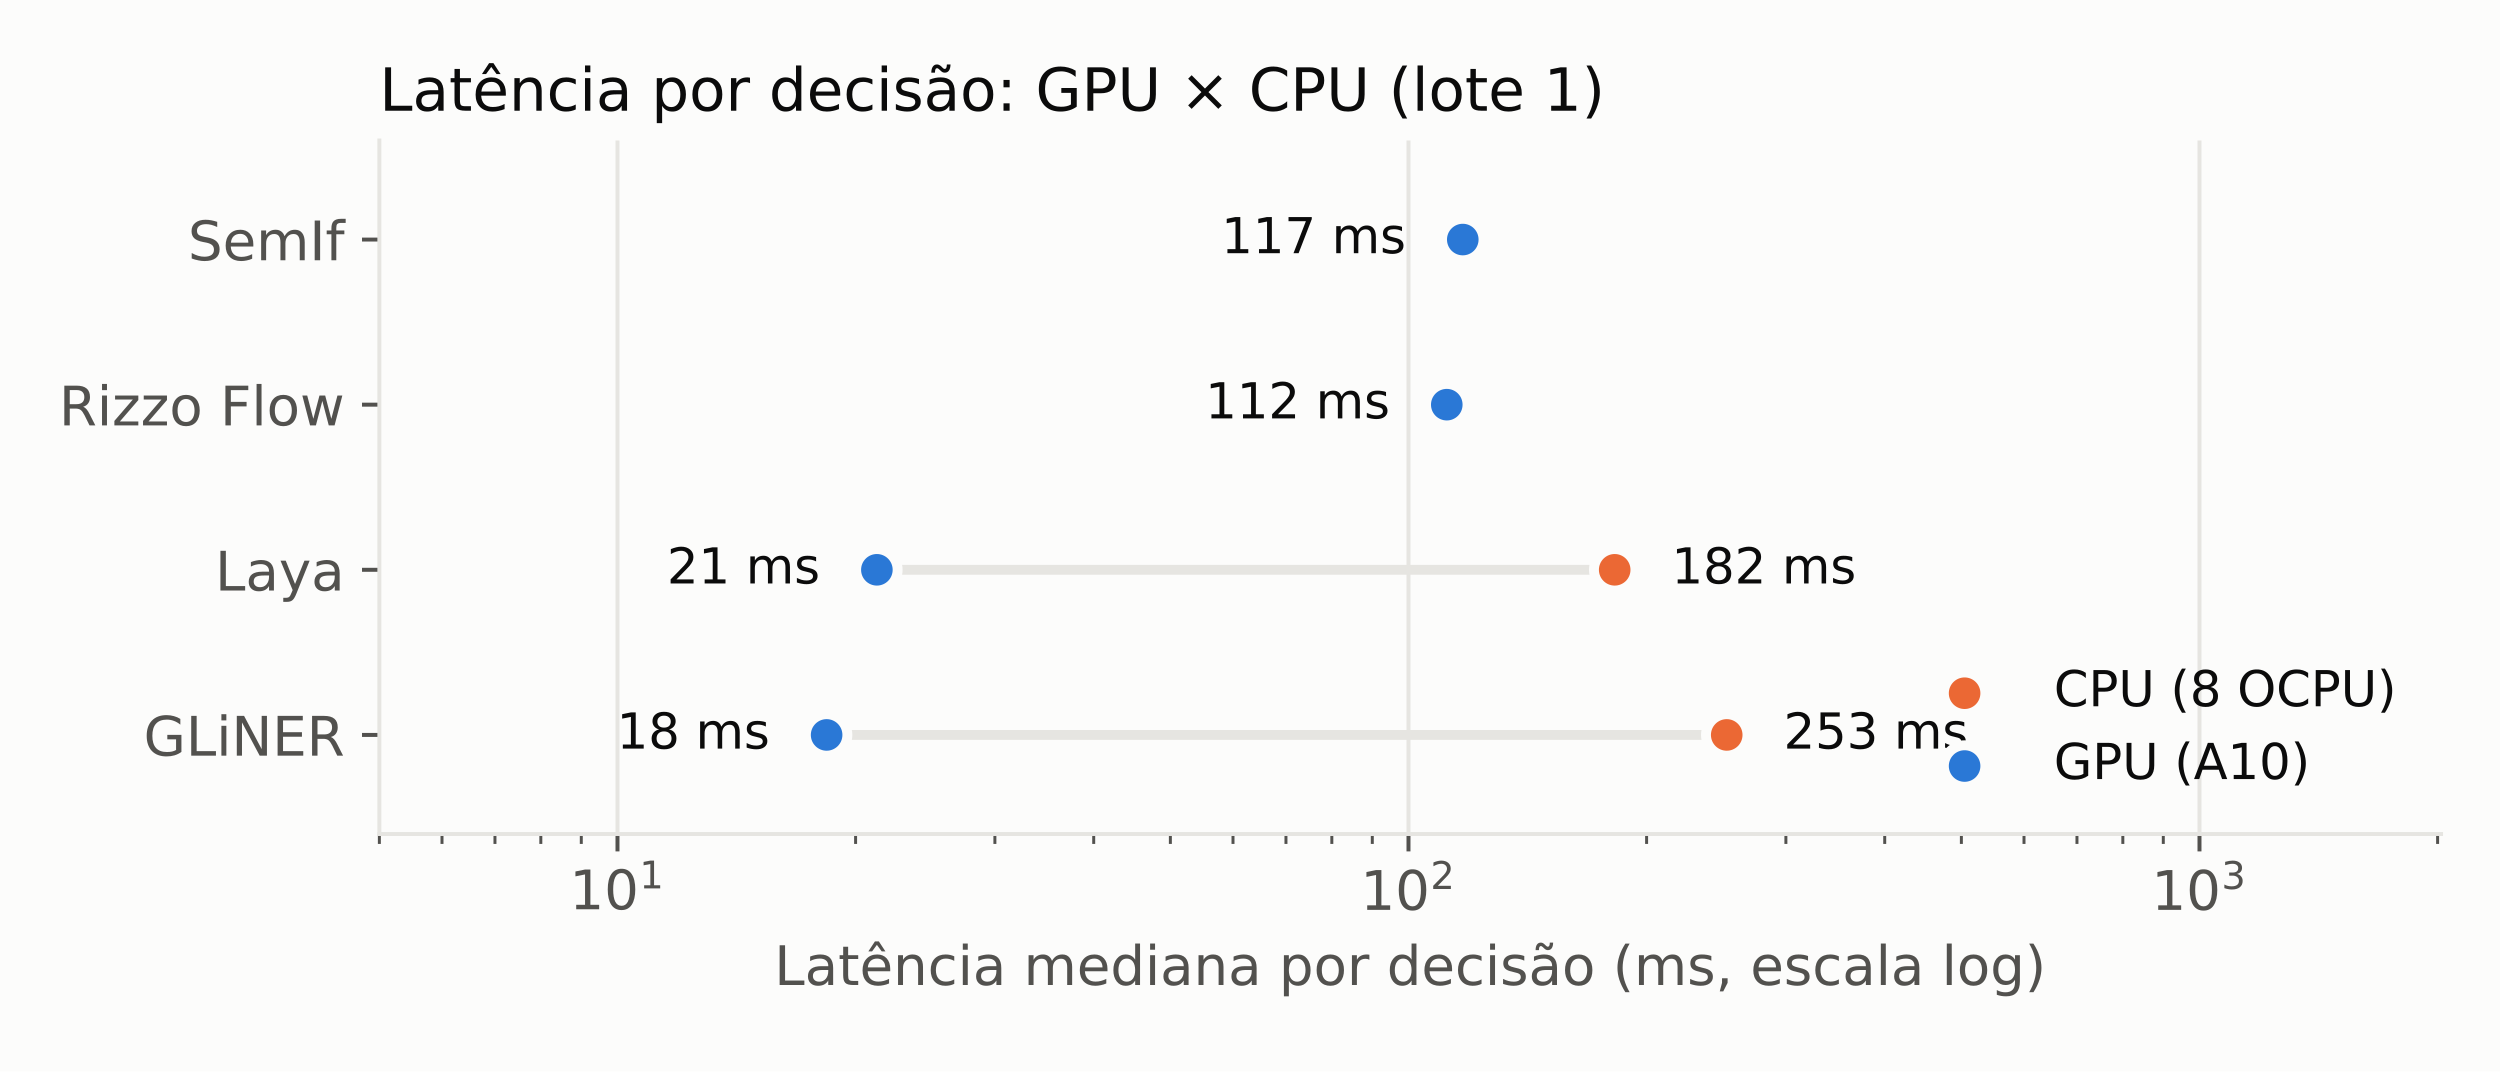
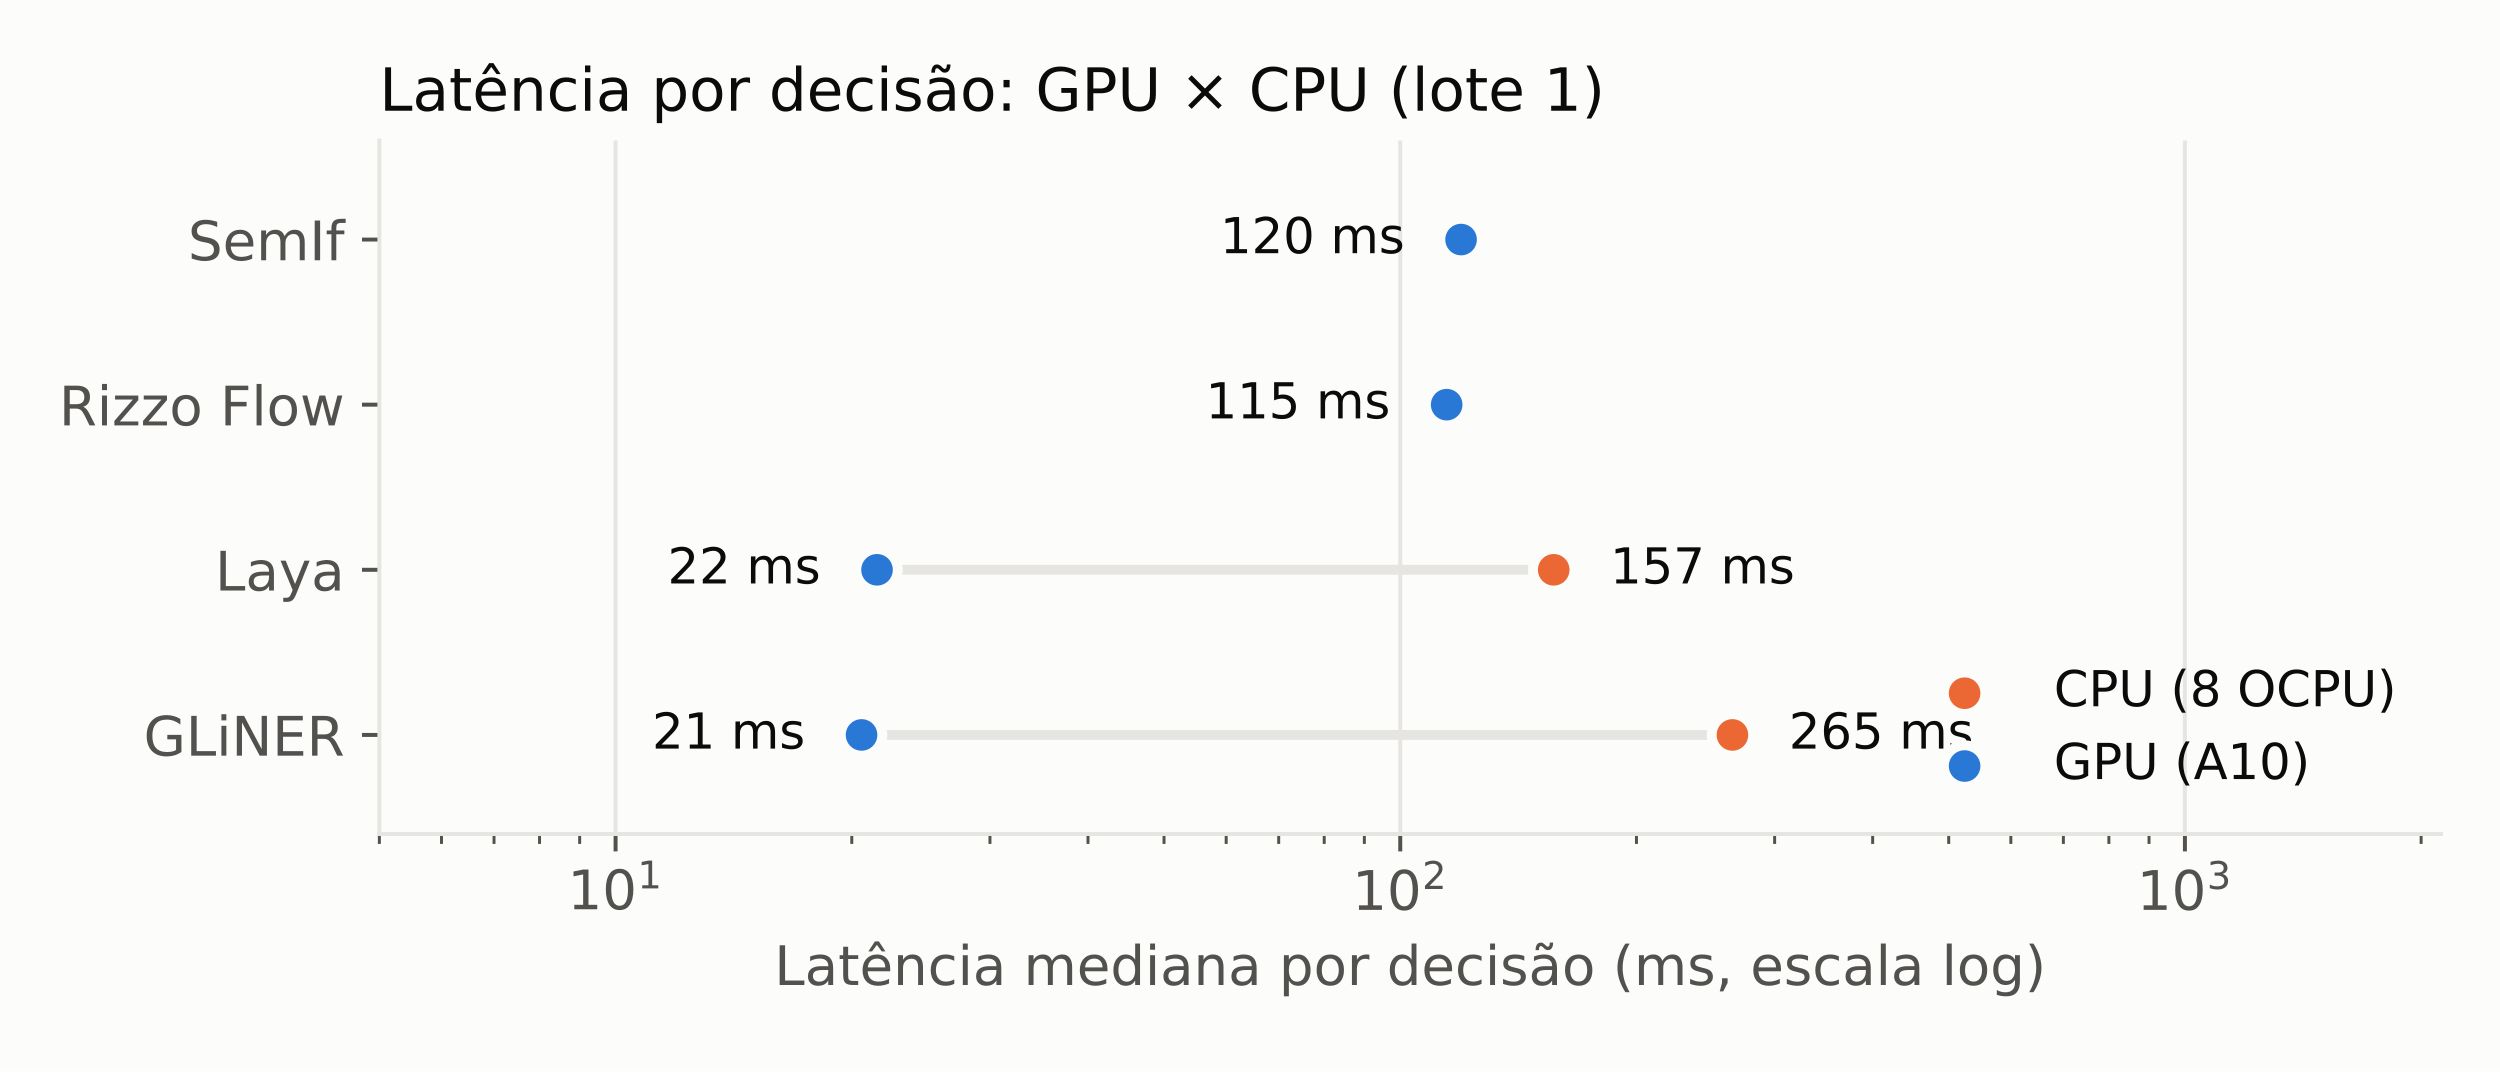
<svg xmlns="http://www.w3.org/2000/svg" xmlns:xlink="http://www.w3.org/1999/xlink" width="504pt" height="216pt" viewBox="0 0 504 216" version="1.1">
  <defs>
    <style type="text/css">*{stroke-linejoin: round; stroke-linecap: butt}</style>
  </defs>
  <g id="figure_1">
    <g id="patch_1">
      <path d="M 0 216  L 504 216  L 504 0  L 0 0  z " style="fill: #fcfcfb" />
    </g>
    <g id="axes_1">
      <g id="patch_2">
        <path d="M 76.48 168.136  L 492.12 168.136  L 492.12 28.32  L 76.48 28.32  z " style="fill: #fcfcfb" />
      </g>
      <g id="matplotlib.axis_1">
        <g id="xtick_1">
          <g id="line2d_1">
-             <path d="M 124.484 168.136  L 124.484 28.32  " clip-path="url(#p8ecef08d74)" style="fill: none; stroke: #e6e5e1; stroke-width: 0.8; stroke-linecap: square" />
+             <path d="M 124.1 168.136  L 124.1 28.32  " clip-path="url(#pab13d50f3d)" style="fill: none; stroke: #e6e5e1; stroke-width: 0.8; stroke-linecap: square" />
          </g>
          <g id="line2d_2">
            <defs>
-               <path id="m0021bc2eb0" d="M 0 0  L 0 3.5  " style="stroke: #52514e; stroke-width: 0.8" />
+               <path id="mbd774019ca" d="M 0 0  L 0 3.5  " style="stroke: #52514e; stroke-width: 0.8" />
            </defs>
            <g>
-               <use xlink:href="#m0021bc2eb0" x="124.484" y="168.136" style="fill: #52514e; stroke: #52514e; stroke-width: 0.8" />
+               <use xlink:href="#mbd774019ca" x="124.1" y="168.136" style="fill: #52514e; stroke: #52514e; stroke-width: 0.8" />
            </g>
          </g>
          <g id="text_1">
-             <g style="fill: #52514e" transform="translate(114.8042 183.4943)">
+             <g style="fill: #52514e" transform="translate(114.42 183.4943)">
              <text>
                <tspan x="0" y="-0.178" style="font-size: 11px; font-family: 'DejaVu Sans'; fill: #52514e">1</tspan>
                <tspan x="6.999" y="-0.178" style="font-size: 11px; font-family: 'DejaVu Sans'; fill: #52514e">0</tspan>
                <tspan x="14.102" y="-4.389" style="font-size: 7.7px; font-family: 'DejaVu Sans'; fill: #52514e">1</tspan>
              </text>
            </g>
          </g>
        </g>
        <g id="xtick_2">
          <g id="line2d_3">
-             <path d="M 283.951 168.136  L 283.951 28.32  " clip-path="url(#p8ecef08d74)" style="fill: none; stroke: #e6e5e1; stroke-width: 0.8; stroke-linecap: square" />
+             <path d="M 282.29 168.136  L 282.29 28.32  " clip-path="url(#pab13d50f3d)" style="fill: none; stroke: #e6e5e1; stroke-width: 0.8; stroke-linecap: square" />
          </g>
          <g id="line2d_4">
            <g>
-               <use xlink:href="#m0021bc2eb0" x="283.951" y="168.136" style="fill: #52514e; stroke: #52514e; stroke-width: 0.8" />
+               <use xlink:href="#mbd774019ca" x="282.29" y="168.136" style="fill: #52514e; stroke: #52514e; stroke-width: 0.8" />
            </g>
          </g>
          <g id="text_2">
-             <g style="fill: #52514e" transform="translate(274.2705 183.4943)">
+             <g style="fill: #52514e" transform="translate(272.6102 183.4943)">
              <text>
                <tspan x="0" y="-0.069" style="font-size: 11px; font-family: 'DejaVu Sans'; fill: #52514e">1</tspan>
                <tspan x="6.999" y="-0.069" style="font-size: 11px; font-family: 'DejaVu Sans'; fill: #52514e">0</tspan>
                <tspan x="14.102" y="-4.28" style="font-size: 7.7px; font-family: 'DejaVu Sans'; fill: #52514e">2</tspan>
              </text>
            </g>
          </g>
        </g>
        <g id="xtick_3">
          <g id="line2d_5">
-             <path d="M 443.417 168.136  L 443.417 28.32  " clip-path="url(#p8ecef08d74)" style="fill: none; stroke: #e6e5e1; stroke-width: 0.8; stroke-linecap: square" />
+             <path d="M 440.48 168.136  L 440.48 28.32  " clip-path="url(#pab13d50f3d)" style="fill: none; stroke: #e6e5e1; stroke-width: 0.8; stroke-linecap: square" />
          </g>
          <g id="line2d_6">
            <g>
-               <use xlink:href="#m0021bc2eb0" x="443.417" y="168.136" style="fill: #52514e; stroke: #52514e; stroke-width: 0.8" />
+               <use xlink:href="#mbd774019ca" x="440.48" y="168.136" style="fill: #52514e; stroke: #52514e; stroke-width: 0.8" />
            </g>
          </g>
          <g id="text_3">
-             <g style="fill: #52514e" transform="translate(433.7369 183.4943)">
+             <g style="fill: #52514e" transform="translate(430.8005 183.4943)">
              <text>
                <tspan x="0" y="-0.069" style="font-size: 11px; font-family: 'DejaVu Sans'; fill: #52514e">1</tspan>
                <tspan x="6.999" y="-0.069" style="font-size: 11px; font-family: 'DejaVu Sans'; fill: #52514e">0</tspan>
                <tspan x="14.102" y="-4.28" style="font-size: 7.7px; font-family: 'DejaVu Sans'; fill: #52514e">3</tspan>
              </text>
            </g>
          </g>
        </g>
        <g id="xtick_4">
          <g id="line2d_7">
            <defs>
-               <path id="mf74f8c568d" d="M 0 0  L 0 2  " style="stroke: #52514e; stroke-width: 0.6" />
+               <path id="mbc1a8a07b5" d="M 0 0  L 0 2  " style="stroke: #52514e; stroke-width: 0.6" />
            </defs>
            <g>
-               <use xlink:href="#mf74f8c568d" x="76.48" y="168.136" style="fill: #52514e; stroke: #52514e; stroke-width: 0.6" />
+               <use xlink:href="#mbc1a8a07b5" x="76.48" y="168.136" style="fill: #52514e; stroke: #52514e; stroke-width: 0.6" />
            </g>
          </g>
        </g>
        <g id="xtick_5">
          <g id="line2d_8">
            <g>
-               <use xlink:href="#mf74f8c568d" x="89.107" y="168.136" style="fill: #52514e; stroke: #52514e; stroke-width: 0.6" />
+               <use xlink:href="#mbc1a8a07b5" x="89.006" y="168.136" style="fill: #52514e; stroke: #52514e; stroke-width: 0.6" />
            </g>
          </g>
        </g>
        <g id="xtick_6">
          <g id="line2d_9">
            <g>
-               <use xlink:href="#mf74f8c568d" x="99.783" y="168.136" style="fill: #52514e; stroke: #52514e; stroke-width: 0.6" />
+               <use xlink:href="#mbc1a8a07b5" x="99.596" y="168.136" style="fill: #52514e; stroke: #52514e; stroke-width: 0.6" />
            </g>
          </g>
        </g>
        <g id="xtick_7">
          <g id="line2d_10">
            <g>
-               <use xlink:href="#mf74f8c568d" x="109.03" y="168.136" style="fill: #52514e; stroke: #52514e; stroke-width: 0.6" />
+               <use xlink:href="#mbc1a8a07b5" x="108.77" y="168.136" style="fill: #52514e; stroke: #52514e; stroke-width: 0.6" />
            </g>
          </g>
        </g>
        <g id="xtick_8">
          <g id="line2d_11">
            <g>
-               <use xlink:href="#mf74f8c568d" x="117.187" y="168.136" style="fill: #52514e; stroke: #52514e; stroke-width: 0.6" />
+               <use xlink:href="#mbc1a8a07b5" x="116.862" y="168.136" style="fill: #52514e; stroke: #52514e; stroke-width: 0.6" />
            </g>
          </g>
        </g>
        <g id="xtick_9">
          <g id="line2d_12">
            <g>
-               <use xlink:href="#mf74f8c568d" x="172.488" y="168.136" style="fill: #52514e; stroke: #52514e; stroke-width: 0.6" />
+               <use xlink:href="#mbc1a8a07b5" x="171.72" y="168.136" style="fill: #52514e; stroke: #52514e; stroke-width: 0.6" />
            </g>
          </g>
        </g>
        <g id="xtick_10">
          <g id="line2d_13">
            <g>
-               <use xlink:href="#mf74f8c568d" x="200.569" y="168.136" style="fill: #52514e; stroke: #52514e; stroke-width: 0.6" />
+               <use xlink:href="#mbc1a8a07b5" x="199.576" y="168.136" style="fill: #52514e; stroke: #52514e; stroke-width: 0.6" />
            </g>
          </g>
        </g>
        <g id="xtick_11">
          <g id="line2d_14">
            <g>
-               <use xlink:href="#mf74f8c568d" x="220.492" y="168.136" style="fill: #52514e; stroke: #52514e; stroke-width: 0.6" />
+               <use xlink:href="#mbc1a8a07b5" x="219.34" y="168.136" style="fill: #52514e; stroke: #52514e; stroke-width: 0.6" />
            </g>
          </g>
        </g>
        <g id="xtick_12">
          <g id="line2d_15">
            <g>
-               <use xlink:href="#mf74f8c568d" x="235.946" y="168.136" style="fill: #52514e; stroke: #52514e; stroke-width: 0.6" />
+               <use xlink:href="#mbc1a8a07b5" x="234.67" y="168.136" style="fill: #52514e; stroke: #52514e; stroke-width: 0.6" />
            </g>
          </g>
        </g>
        <g id="xtick_13">
          <g id="line2d_16">
            <g>
-               <use xlink:href="#mf74f8c568d" x="248.573" y="168.136" style="fill: #52514e; stroke: #52514e; stroke-width: 0.6" />
+               <use xlink:href="#mbc1a8a07b5" x="247.196" y="168.136" style="fill: #52514e; stroke: #52514e; stroke-width: 0.6" />
            </g>
          </g>
        </g>
        <g id="xtick_14">
          <g id="line2d_17">
            <g>
-               <use xlink:href="#mf74f8c568d" x="259.249" y="168.136" style="fill: #52514e; stroke: #52514e; stroke-width: 0.6" />
+               <use xlink:href="#mbc1a8a07b5" x="257.786" y="168.136" style="fill: #52514e; stroke: #52514e; stroke-width: 0.6" />
            </g>
          </g>
        </g>
        <g id="xtick_15">
          <g id="line2d_18">
            <g>
-               <use xlink:href="#mf74f8c568d" x="268.497" y="168.136" style="fill: #52514e; stroke: #52514e; stroke-width: 0.6" />
+               <use xlink:href="#mbc1a8a07b5" x="266.96" y="168.136" style="fill: #52514e; stroke: #52514e; stroke-width: 0.6" />
            </g>
          </g>
        </g>
        <g id="xtick_16">
          <g id="line2d_19">
            <g>
-               <use xlink:href="#mf74f8c568d" x="276.654" y="168.136" style="fill: #52514e; stroke: #52514e; stroke-width: 0.6" />
+               <use xlink:href="#mbc1a8a07b5" x="275.052" y="168.136" style="fill: #52514e; stroke: #52514e; stroke-width: 0.6" />
            </g>
          </g>
        </g>
        <g id="xtick_17">
          <g id="line2d_20">
            <g>
-               <use xlink:href="#mf74f8c568d" x="331.955" y="168.136" style="fill: #52514e; stroke: #52514e; stroke-width: 0.6" />
+               <use xlink:href="#mbc1a8a07b5" x="329.91" y="168.136" style="fill: #52514e; stroke: #52514e; stroke-width: 0.6" />
            </g>
          </g>
        </g>
        <g id="xtick_18">
          <g id="line2d_21">
            <g>
-               <use xlink:href="#mf74f8c568d" x="360.035" y="168.136" style="fill: #52514e; stroke: #52514e; stroke-width: 0.6" />
+               <use xlink:href="#mbc1a8a07b5" x="357.766" y="168.136" style="fill: #52514e; stroke: #52514e; stroke-width: 0.6" />
            </g>
          </g>
        </g>
        <g id="xtick_19">
          <g id="line2d_22">
            <g>
-               <use xlink:href="#mf74f8c568d" x="379.959" y="168.136" style="fill: #52514e; stroke: #52514e; stroke-width: 0.6" />
+               <use xlink:href="#mbc1a8a07b5" x="377.53" y="168.136" style="fill: #52514e; stroke: #52514e; stroke-width: 0.6" />
            </g>
          </g>
        </g>
        <g id="xtick_20">
          <g id="line2d_23">
            <g>
-               <use xlink:href="#mf74f8c568d" x="395.413" y="168.136" style="fill: #52514e; stroke: #52514e; stroke-width: 0.6" />
+               <use xlink:href="#mbc1a8a07b5" x="392.86" y="168.136" style="fill: #52514e; stroke: #52514e; stroke-width: 0.6" />
            </g>
          </g>
        </g>
        <g id="xtick_21">
          <g id="line2d_24">
            <g>
-               <use xlink:href="#mf74f8c568d" x="408.039" y="168.136" style="fill: #52514e; stroke: #52514e; stroke-width: 0.6" />
+               <use xlink:href="#mbc1a8a07b5" x="405.386" y="168.136" style="fill: #52514e; stroke: #52514e; stroke-width: 0.6" />
            </g>
          </g>
        </g>
        <g id="xtick_22">
          <g id="line2d_25">
            <g>
-               <use xlink:href="#mf74f8c568d" x="418.715" y="168.136" style="fill: #52514e; stroke: #52514e; stroke-width: 0.6" />
+               <use xlink:href="#mbc1a8a07b5" x="415.976" y="168.136" style="fill: #52514e; stroke: #52514e; stroke-width: 0.6" />
            </g>
          </g>
        </g>
        <g id="xtick_23">
          <g id="line2d_26">
            <g>
-               <use xlink:href="#mf74f8c568d" x="427.963" y="168.136" style="fill: #52514e; stroke: #52514e; stroke-width: 0.6" />
+               <use xlink:href="#mbc1a8a07b5" x="425.15" y="168.136" style="fill: #52514e; stroke: #52514e; stroke-width: 0.6" />
            </g>
          </g>
        </g>
        <g id="xtick_24">
          <g id="line2d_27">
            <g>
-               <use xlink:href="#mf74f8c568d" x="436.12" y="168.136" style="fill: #52514e; stroke: #52514e; stroke-width: 0.6" />
+               <use xlink:href="#mbc1a8a07b5" x="433.242" y="168.136" style="fill: #52514e; stroke: #52514e; stroke-width: 0.6" />
            </g>
          </g>
        </g>
        <g id="xtick_25">
          <g id="line2d_28">
            <g>
-               <use xlink:href="#mf74f8c568d" x="491.421" y="168.136" style="fill: #52514e; stroke: #52514e; stroke-width: 0.6" />
+               <use xlink:href="#mbc1a8a07b5" x="488.1" y="168.136" style="fill: #52514e; stroke: #52514e; stroke-width: 0.6" />
            </g>
          </g>
        </g>
        <g id="text_4">
          <text style="font-size: 11px; font-family: 'DejaVu Sans', 'Bitstream Vera Sans', 'Computer Modern Sans Serif', 'Lucida Grande', 'Verdana', 'Geneva', 'Lucid', 'Arial', 'Helvetica', 'Avant Garde', sans-serif; text-anchor: middle; fill: #52514e" x="284.3" y="198.58" transform="rotate(-0 284.3 198.5802)">Latência mediana por decisão (ms, escala log)</text>
        </g>
      </g>
      <g id="matplotlib.axis_2">
        <g id="ytick_1">
          <g id="line2d_29">
            <defs>
-               <path id="me31cb8392b" d="M 0 0  L -3.5 0  " style="stroke: #52514e; stroke-width: 0.8" />
+               <path id="m9ab81f6720" d="M 0 0  L -3.5 0  " style="stroke: #52514e; stroke-width: 0.8" />
            </defs>
            <g>
-               <use xlink:href="#me31cb8392b" x="76.48" y="148.162" style="fill: #52514e; stroke: #52514e; stroke-width: 0.8" />
+               <use xlink:href="#m9ab81f6720" x="76.48" y="148.162" style="fill: #52514e; stroke: #52514e; stroke-width: 0.8" />
            </g>
          </g>
          <g id="text_5">
            <text style="font-size: 11px; font-family: 'DejaVu Sans', 'Bitstream Vera Sans', 'Computer Modern Sans Serif', 'Lucida Grande', 'Verdana', 'Geneva', 'Lucid', 'Arial', 'Helvetica', 'Avant Garde', sans-serif; text-anchor: end; fill: #52514e" x="69.48" y="152.341" transform="rotate(-0 69.48 152.3414)">GLiNER</text>
          </g>
        </g>
        <g id="ytick_2">
          <g id="line2d_30">
            <g>
-               <use xlink:href="#me31cb8392b" x="76.48" y="114.873" style="fill: #52514e; stroke: #52514e; stroke-width: 0.8" />
+               <use xlink:href="#m9ab81f6720" x="76.48" y="114.873" style="fill: #52514e; stroke: #52514e; stroke-width: 0.8" />
            </g>
          </g>
          <g id="text_6">
            <text style="font-size: 11px; font-family: 'DejaVu Sans', 'Bitstream Vera Sans', 'Computer Modern Sans Serif', 'Lucida Grande', 'Verdana', 'Geneva', 'Lucid', 'Arial', 'Helvetica', 'Avant Garde', sans-serif; text-anchor: end; fill: #52514e" x="69.48" y="119.052" transform="rotate(-0 69.48 119.0519)">Laya</text>
          </g>
        </g>
        <g id="ytick_3">
          <g id="line2d_31">
            <g>
-               <use xlink:href="#me31cb8392b" x="76.48" y="81.583" style="fill: #52514e; stroke: #52514e; stroke-width: 0.8" />
+               <use xlink:href="#m9ab81f6720" x="76.48" y="81.583" style="fill: #52514e; stroke: #52514e; stroke-width: 0.8" />
            </g>
          </g>
          <g id="text_7">
            <text style="font-size: 11px; font-family: 'DejaVu Sans', 'Bitstream Vera Sans', 'Computer Modern Sans Serif', 'Lucida Grande', 'Verdana', 'Geneva', 'Lucid', 'Arial', 'Helvetica', 'Avant Garde', sans-serif; text-anchor: end; fill: #52514e" x="69.48" y="85.762" transform="rotate(-0 69.48 85.76238)">Rizzo Flow</text>
          </g>
        </g>
        <g id="ytick_4">
          <g id="line2d_32">
            <g>
-               <use xlink:href="#me31cb8392b" x="76.48" y="48.294" style="fill: #52514e; stroke: #52514e; stroke-width: 0.8" />
+               <use xlink:href="#m9ab81f6720" x="76.48" y="48.294" style="fill: #52514e; stroke: #52514e; stroke-width: 0.8" />
            </g>
          </g>
          <g id="text_8">
            <text style="font-size: 11px; font-family: 'DejaVu Sans', 'Bitstream Vera Sans', 'Computer Modern Sans Serif', 'Lucida Grande', 'Verdana', 'Geneva', 'Lucid', 'Arial', 'Helvetica', 'Avant Garde', sans-serif; text-anchor: end; fill: #52514e" x="69.48" y="52.473" transform="rotate(-0 69.48 52.47286)">SemIf</text>
          </g>
        </g>
      </g>
      <g id="line2d_33">
-         <path d="M 166.647 148.162  L 348.108 148.162  " clip-path="url(#p8ecef08d74)" style="fill: none; stroke: #e6e5e1; stroke-width: 2; stroke-linecap: square" />
+         <path d="M 173.688 148.162  L 349.26 148.162  " clip-path="url(#pab13d50f3d)" style="fill: none; stroke: #e6e5e1; stroke-width: 2; stroke-linecap: square" />
      </g>
      <g id="line2d_34">
-         <path d="M 176.778 114.873  L 325.523 114.873  " clip-path="url(#p8ecef08d74)" style="fill: none; stroke: #e6e5e1; stroke-width: 2; stroke-linecap: square" />
+         <path d="M 176.807 114.873  L 313.229 114.873  " clip-path="url(#pab13d50f3d)" style="fill: none; stroke: #e6e5e1; stroke-width: 2; stroke-linecap: square" />
      </g>
      <g id="patch_3">
        <path d="M 76.48 168.136  L 76.48 28.32  " style="fill: none; stroke: #e6e5e1; stroke-width: 0.8; stroke-linejoin: miter; stroke-linecap: square" />
      </g>
      <g id="patch_4">
        <path d="M 76.48 168.136  L 492.12 168.136  " style="fill: none; stroke: #e6e5e1; stroke-width: 0.8; stroke-linejoin: miter; stroke-linecap: square" />
      </g>
      <g id="PathCollection_1">
        <defs>
-           <path id="m98949ec225" d="M 0 4.183  C 1.109 4.183 2.174 3.743 2.958 2.958  C 3.743 2.174 4.183 1.109 4.183 0  C 4.183 -1.109 3.743 -2.174 2.958 -2.958  C 2.174 -3.743 1.109 -4.183 0 -4.183  C -1.109 -4.183 -2.174 -3.743 -2.958 -2.958  C -3.743 -2.174 -4.183 -1.109 -4.183 0  C -4.183 1.109 -3.743 2.174 -2.958 2.958  C -2.174 3.743 -1.109 4.183 0 4.183  z " style="stroke: #fcfcfb; stroke-width: 2" />
+           <path id="maaac062b1b" d="M 0 4.183  C 1.109 4.183 2.174 3.743 2.958 2.958  C 3.743 2.174 4.183 1.109 4.183 0  C 4.183 -1.109 3.743 -2.174 2.958 -2.958  C 2.174 -3.743 1.109 -4.183 0 -4.183  C -1.109 -4.183 -2.174 -3.743 -2.958 -2.958  C -3.743 -2.174 -4.183 -1.109 -4.183 0  C -4.183 1.109 -3.743 2.174 -2.958 2.958  C -2.174 3.743 -1.109 4.183 0 4.183  z " style="stroke: #fcfcfb; stroke-width: 2" />
        </defs>
-         <g clip-path="url(#p8ecef08d74)">
-           <use xlink:href="#m98949ec225" x="348.108" y="148.162" style="fill: #eb6834; stroke: #fcfcfb; stroke-width: 2" />
+         <g clip-path="url(#pab13d50f3d)">
+           <use xlink:href="#maaac062b1b" x="349.26" y="148.162" style="fill: #eb6834; stroke: #fcfcfb; stroke-width: 2" />
        </g>
      </g>
      <g id="text_9">
-         <text style="font-size: 10px; font-family: 'DejaVu Sans', 'Bitstream Vera Sans', 'Computer Modern Sans Serif', 'Lucida Grande', 'Verdana', 'Geneva', 'Lucid', 'Arial', 'Helvetica', 'Avant Garde', sans-serif; text-anchor: start; fill: #0b0b0b" x="359.57" y="150.922" transform="rotate(-0 359.5703 150.9217)">253 ms</text>
+         <text style="font-size: 10px; font-family: 'DejaVu Sans', 'Bitstream Vera Sans', 'Computer Modern Sans Serif', 'Lucida Grande', 'Verdana', 'Geneva', 'Lucid', 'Arial', 'Helvetica', 'Avant Garde', sans-serif; text-anchor: start; fill: #0b0b0b" x="360.631" y="150.922" transform="rotate(-0 360.631 150.9217)">265 ms</text>
      </g>
      <g id="PathCollection_2">
        <defs>
-           <path id="m80d07e6d79" d="M 0 4.183  C 1.109 4.183 2.174 3.743 2.958 2.958  C 3.743 2.174 4.183 1.109 4.183 0  C 4.183 -1.109 3.743 -2.174 2.958 -2.958  C 2.174 -3.743 1.109 -4.183 0 -4.183  C -1.109 -4.183 -2.174 -3.743 -2.958 -2.958  C -3.743 -2.174 -4.183 -1.109 -4.183 0  C -4.183 1.109 -3.743 2.174 -2.958 2.958  C -2.174 3.743 -1.109 4.183 0 4.183  z " style="stroke: #fcfcfb; stroke-width: 2" />
+           <path id="mbdadefd9c8" d="M 0 4.183  C 1.109 4.183 2.174 3.743 2.958 2.958  C 3.743 2.174 4.183 1.109 4.183 0  C 4.183 -1.109 3.743 -2.174 2.958 -2.958  C 2.174 -3.743 1.109 -4.183 0 -4.183  C -1.109 -4.183 -2.174 -3.743 -2.958 -2.958  C -3.743 -2.174 -4.183 -1.109 -4.183 0  C -4.183 1.109 -3.743 2.174 -2.958 2.958  C -2.174 3.743 -1.109 4.183 0 4.183  z " style="stroke: #fcfcfb; stroke-width: 2" />
        </defs>
-         <g clip-path="url(#p8ecef08d74)">
-           <use xlink:href="#m80d07e6d79" x="166.647" y="148.162" style="fill: #2a78d6; stroke: #fcfcfb; stroke-width: 2" />
+         <g clip-path="url(#pab13d50f3d)">
+           <use xlink:href="#mbdadefd9c8" x="173.688" y="148.162" style="fill: #2a78d6; stroke: #fcfcfb; stroke-width: 2" />
        </g>
      </g>
      <g id="text_10">
-         <text style="font-size: 10px; font-family: 'DejaVu Sans', 'Bitstream Vera Sans', 'Computer Modern Sans Serif', 'Lucida Grande', 'Verdana', 'Geneva', 'Lucid', 'Arial', 'Helvetica', 'Avant Garde', sans-serif; text-anchor: end; fill: #0b0b0b" x="155.185" y="150.922" transform="rotate(-0 155.1847 150.9217)">18 ms</text>
+         <text style="font-size: 10px; font-family: 'DejaVu Sans', 'Bitstream Vera Sans', 'Computer Modern Sans Serif', 'Lucida Grande', 'Verdana', 'Geneva', 'Lucid', 'Arial', 'Helvetica', 'Avant Garde', sans-serif; text-anchor: end; fill: #0b0b0b" x="162.317" y="150.922" transform="rotate(-0 162.3175 150.9217)">21 ms</text>
      </g>
      <g id="PathCollection_3">
-         <g clip-path="url(#p8ecef08d74)">
-           <use xlink:href="#m98949ec225" x="325.523" y="114.873" style="fill: #eb6834; stroke: #fcfcfb; stroke-width: 2" />
+         <g clip-path="url(#pab13d50f3d)">
+           <use xlink:href="#maaac062b1b" x="313.229" y="114.873" style="fill: #eb6834; stroke: #fcfcfb; stroke-width: 2" />
        </g>
      </g>
      <g id="text_11">
-         <text style="font-size: 10px; font-family: 'DejaVu Sans', 'Bitstream Vera Sans', 'Computer Modern Sans Serif', 'Lucida Grande', 'Verdana', 'Geneva', 'Lucid', 'Arial', 'Helvetica', 'Avant Garde', sans-serif; text-anchor: start; fill: #0b0b0b" x="336.986" y="117.632" transform="rotate(-0 336.986 117.6321)">182 ms</text>
+         <text style="font-size: 10px; font-family: 'DejaVu Sans', 'Bitstream Vera Sans', 'Computer Modern Sans Serif', 'Lucida Grande', 'Verdana', 'Geneva', 'Lucid', 'Arial', 'Helvetica', 'Avant Garde', sans-serif; text-anchor: start; fill: #0b0b0b" x="324.6" y="117.632" transform="rotate(-0 324.6002 117.6321)">157 ms</text>
      </g>
      <g id="PathCollection_4">
-         <g clip-path="url(#p8ecef08d74)">
-           <use xlink:href="#m80d07e6d79" x="176.778" y="114.873" style="fill: #2a78d6; stroke: #fcfcfb; stroke-width: 2" />
+         <g clip-path="url(#pab13d50f3d)">
+           <use xlink:href="#mbdadefd9c8" x="176.807" y="114.873" style="fill: #2a78d6; stroke: #fcfcfb; stroke-width: 2" />
        </g>
      </g>
      <g id="text_12">
-         <text style="font-size: 10px; font-family: 'DejaVu Sans', 'Bitstream Vera Sans', 'Computer Modern Sans Serif', 'Lucida Grande', 'Verdana', 'Geneva', 'Lucid', 'Arial', 'Helvetica', 'Avant Garde', sans-serif; text-anchor: end; fill: #0b0b0b" x="165.315" y="117.632" transform="rotate(-0 165.3149 117.6321)">21 ms</text>
+         <text style="font-size: 10px; font-family: 'DejaVu Sans', 'Bitstream Vera Sans', 'Computer Modern Sans Serif', 'Lucida Grande', 'Verdana', 'Geneva', 'Lucid', 'Arial', 'Helvetica', 'Avant Garde', sans-serif; text-anchor: end; fill: #0b0b0b" x="165.436" y="117.632" transform="rotate(-0 165.4361 117.6321)">22 ms</text>
      </g>
      <g id="PathCollection_5">
-         <g clip-path="url(#p8ecef08d74)">
-           <use xlink:href="#m80d07e6d79" x="291.671" y="81.583" style="fill: #2a78d6; stroke: #fcfcfb; stroke-width: 2" />
+         <g clip-path="url(#pab13d50f3d)">
+           <use xlink:href="#mbdadefd9c8" x="291.648" y="81.583" style="fill: #2a78d6; stroke: #fcfcfb; stroke-width: 2" />
        </g>
      </g>
      <g id="text_13">
-         <text style="font-size: 10px; font-family: 'DejaVu Sans', 'Bitstream Vera Sans', 'Computer Modern Sans Serif', 'Lucida Grande', 'Verdana', 'Geneva', 'Lucid', 'Arial', 'Helvetica', 'Avant Garde', sans-serif; text-anchor: end; fill: #0b0b0b" x="280.208" y="84.343" transform="rotate(-0 280.2083 84.34261)">112 ms</text>
+         <text style="font-size: 10px; font-family: 'DejaVu Sans', 'Bitstream Vera Sans', 'Computer Modern Sans Serif', 'Lucida Grande', 'Verdana', 'Geneva', 'Lucid', 'Arial', 'Helvetica', 'Avant Garde', sans-serif; text-anchor: end; fill: #0b0b0b" x="280.277" y="84.343" transform="rotate(-0 280.2774 84.34261)">115 ms</text>
      </g>
      <g id="PathCollection_6">
-         <g clip-path="url(#p8ecef08d74)">
-           <use xlink:href="#m80d07e6d79" x="294.896" y="48.294" style="fill: #2a78d6; stroke: #fcfcfb; stroke-width: 2" />
+         <g clip-path="url(#pab13d50f3d)">
+           <use xlink:href="#mbdadefd9c8" x="294.552" y="48.294" style="fill: #2a78d6; stroke: #fcfcfb; stroke-width: 2" />
        </g>
      </g>
      <g id="text_14">
-         <text style="font-size: 10px; font-family: 'DejaVu Sans', 'Bitstream Vera Sans', 'Computer Modern Sans Serif', 'Lucida Grande', 'Verdana', 'Geneva', 'Lucid', 'Arial', 'Helvetica', 'Avant Garde', sans-serif; text-anchor: end; fill: #0b0b0b" x="283.433" y="51.053" transform="rotate(-0 283.4328 51.05309)">117 ms</text>
+         <text style="font-size: 10px; font-family: 'DejaVu Sans', 'Bitstream Vera Sans', 'Computer Modern Sans Serif', 'Lucida Grande', 'Verdana', 'Geneva', 'Lucid', 'Arial', 'Helvetica', 'Avant Garde', sans-serif; text-anchor: end; fill: #0b0b0b" x="283.181" y="51.053" transform="rotate(-0 283.1813 51.05309)">120 ms</text>
      </g>
      <g id="text_15">
        <text style="font-size: 12px; font-family: 'DejaVu Sans', 'Bitstream Vera Sans', 'Computer Modern Sans Serif', 'Lucida Grande', 'Verdana', 'Geneva', 'Lucid', 'Arial', 'Helvetica', 'Avant Garde', sans-serif; text-anchor: start; fill: #0b0b0b" x="76.48" y="22.32" transform="rotate(-0 76.48 22.32)">Latência por decisão: GPU × CPU (lote 1)</text>
      </g>
      <g id="legend_1">
        <g id="PathCollection_7">
          <g>
-             <use xlink:href="#m98949ec225" x="396.064" y="139.753" style="fill: #eb6834; stroke: #fcfcfb; stroke-width: 2" />
+             <use xlink:href="#maaac062b1b" x="396.064" y="139.753" style="fill: #eb6834; stroke: #fcfcfb; stroke-width: 2" />
          </g>
        </g>
        <g id="text_16">
          <text style="font-size: 10px; font-family: 'DejaVu Sans', 'Bitstream Vera Sans', 'Computer Modern Sans Serif', 'Lucida Grande', 'Verdana', 'Geneva', 'Lucid', 'Arial', 'Helvetica', 'Avant Garde', sans-serif; text-anchor: start; fill: #0b0b0b" x="414.064" y="142.378" transform="rotate(-0 414.0638 142.3782)">CPU (8 OCPU)</text>
        </g>
        <g id="PathCollection_8">
          <g>
-             <use xlink:href="#m80d07e6d79" x="396.064" y="154.431" style="fill: #2a78d6; stroke: #fcfcfb; stroke-width: 2" />
+             <use xlink:href="#mbdadefd9c8" x="396.064" y="154.431" style="fill: #2a78d6; stroke: #fcfcfb; stroke-width: 2" />
          </g>
        </g>
        <g id="text_17">
          <text style="font-size: 10px; font-family: 'DejaVu Sans', 'Bitstream Vera Sans', 'Computer Modern Sans Serif', 'Lucida Grande', 'Verdana', 'Geneva', 'Lucid', 'Arial', 'Helvetica', 'Avant Garde', sans-serif; text-anchor: start; fill: #0b0b0b" x="414.064" y="157.056" transform="rotate(-0 414.0638 157.0563)">GPU (A10)</text>
        </g>
      </g>
    </g>
  </g>
  <defs>
-     <clipPath id="p8ecef08d74">
+     <clipPath id="pab13d50f3d">
      <rect x="76.48" y="28.32" width="415.64" height="139.816" />
    </clipPath>
  </defs>
</svg>
